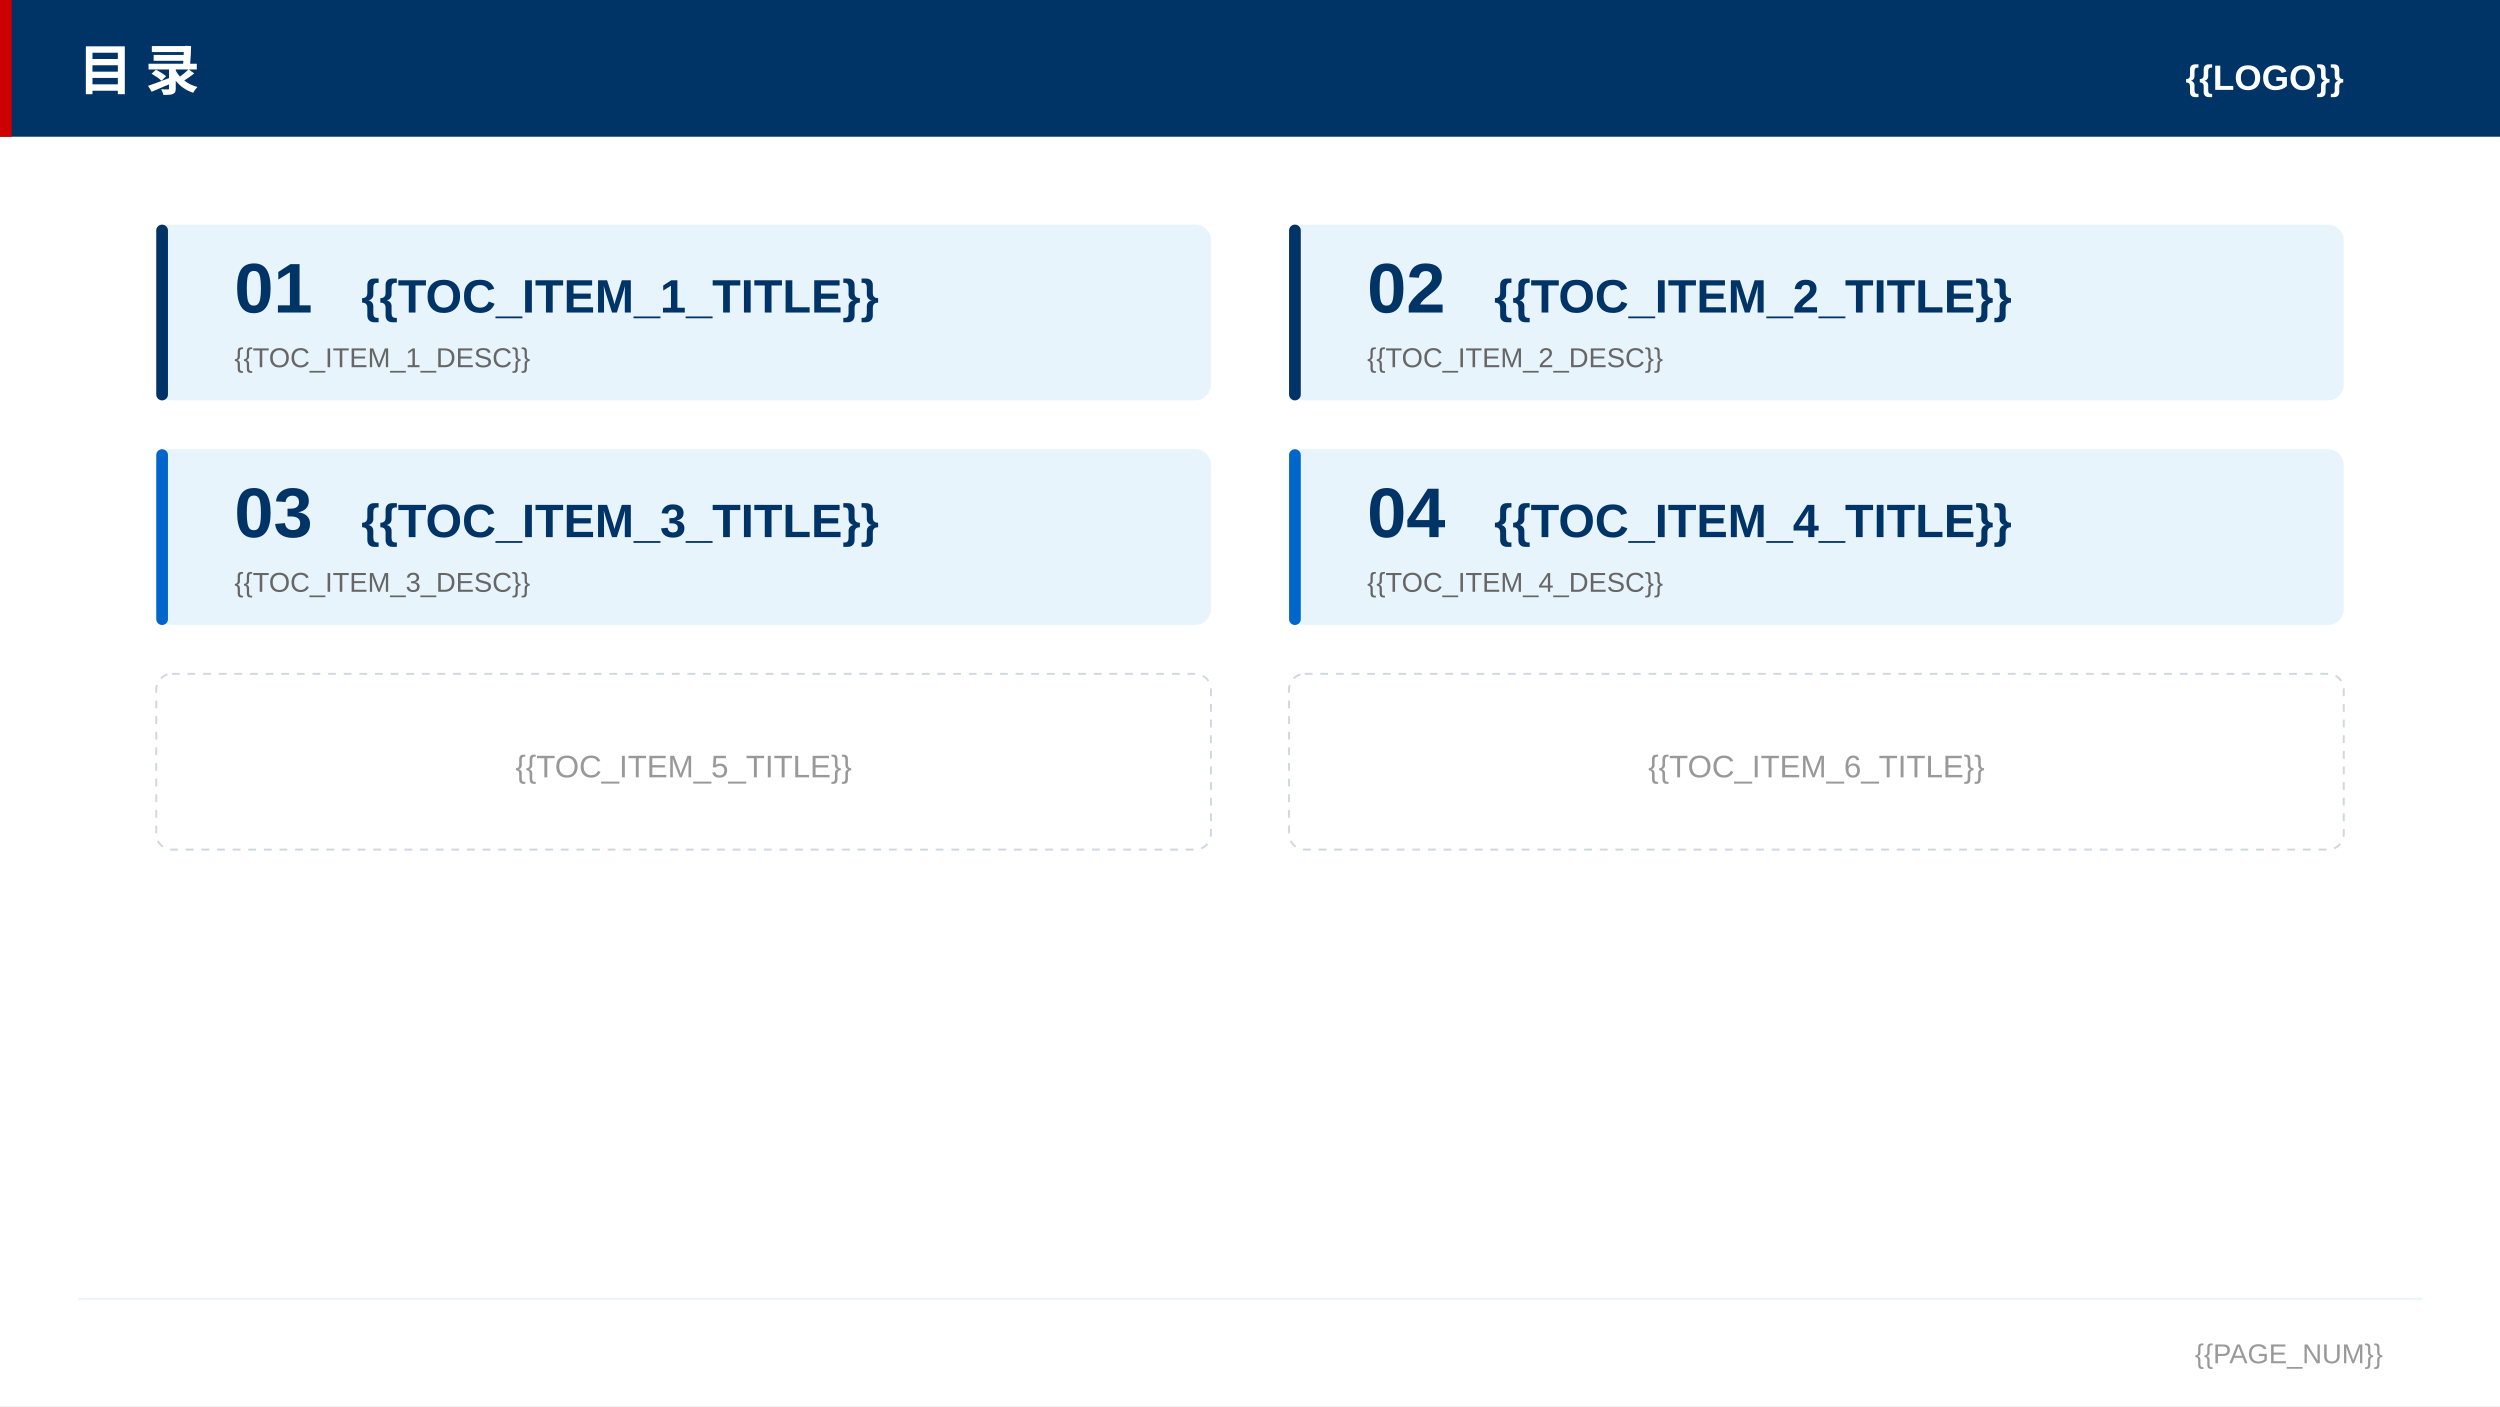
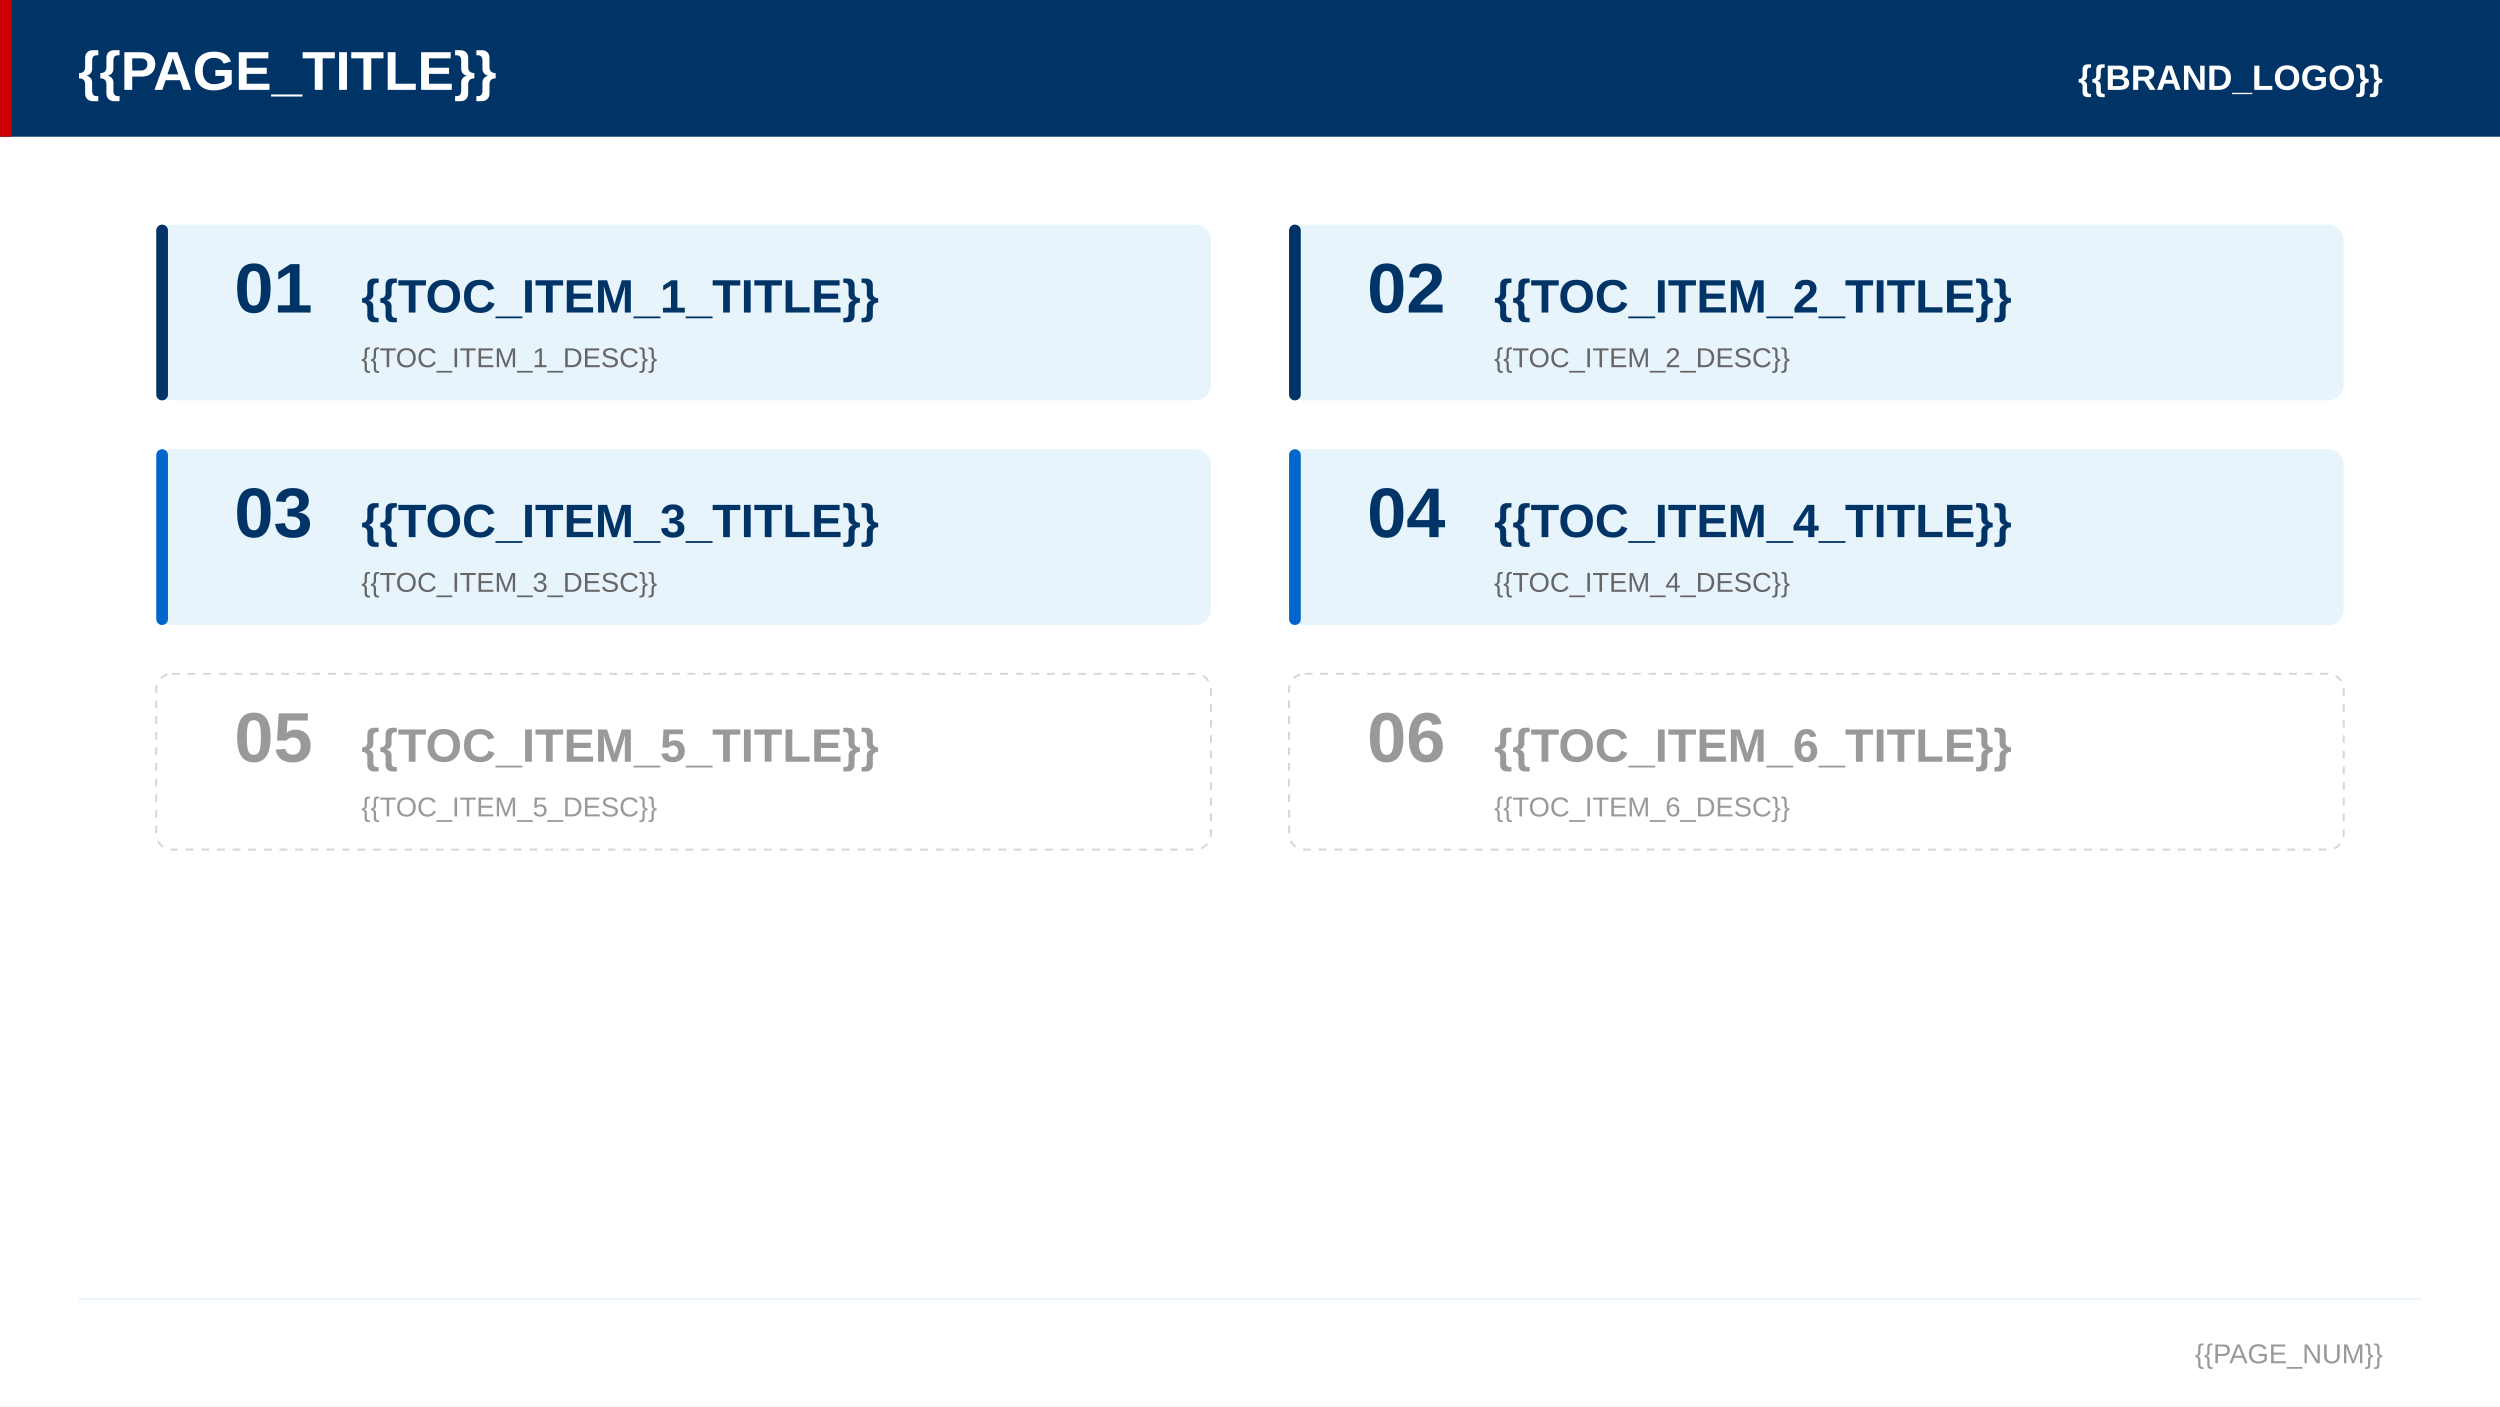
- <svg xmlns="http://www.w3.org/2000/svg" viewBox="0 0 1280 720" data-pptx-master="academic_defense-master" data-pptx-master-name="Academic Defense" data-pptx-layout="02_toc" data-pptx-layout-name="Agenda">
-   <rect id="master-bg" width="1280" height="720" fill="#FFFFFF" data-pptx-layer="master" data-pptx-editable="false" />
-   <rect id="layout-02_toc-header" x="0" y="0" width="1280" height="70" fill="#003366" data-pptx-layer="layout" data-pptx-editable="false" />
-   <rect id="layout-02_toc-headbar" x="0" y="0" width="6" height="70" fill="#CC0000" data-pptx-layer="layout" data-pptx-editable="false" />
-   <line id="layout-02_toc-footline" x1="40" y1="665" x2="1240" y2="665" stroke="#E8F4FC" stroke-width="1" data-pptx-layer="layout" data-pptx-editable="false" />
-   <g id="page-number-slot" data-pptx-placeholder="slide-number" data-pptx-placeholder-idx="1" data-pptx-placeholder-bounds="1100 682 124 20">
-     <text x="1220" y="698" text-anchor="end" fill="#999999" font-family="Microsoft YaHei, Arial, sans-serif" font-size="14" id="slot-02_toc-slide_number-1" data-pptx-placeholder-carrier="true">{{PAGE_NUM}}</text>
+ <svg xmlns="http://www.w3.org/2000/svg" width="1280" height="720" viewBox="0 0 1280 720" data-pptx-master="academic_defense_master" data-pptx-master-name="Academic Defense" data-pptx-layout="toc" data-pptx-layout-name="Table of Contents">
+   <rect id="master-background" x="0" y="0" width="1280" height="720" fill="#FFFFFF" data-pptx-layer="master" data-pptx-editable="false" />
+   <rect id="toc-header-band" x="0" y="0" width="1280" height="70" fill="#003366" data-pptx-layer="layout" data-pptx-editable="false" />
+   <rect id="toc-header-accent" x="0" y="0" width="6" height="70" fill="#CC0000" data-pptx-layer="layout" data-pptx-editable="false" />
+   <line id="toc-footer-rule" x1="40" y1="665" x2="1240" y2="665" stroke="#E8F4FC" stroke-width="1" data-pptx-layer="layout" data-pptx-editable="false" />
+   <rect id="toc-card-one" x="80" y="115" width="540" height="90" rx="8" fill="#E8F4FC" data-pptx-layer="layout" data-pptx-editable="false" />
+   <rect id="toc-card-one-bar" x="80" y="115" width="6" height="90" rx="3" fill="#003366" data-pptx-layer="layout" data-pptx-editable="false" />
+   <rect id="toc-card-two" x="660" y="115" width="540" height="90" rx="8" fill="#E8F4FC" data-pptx-layer="layout" data-pptx-editable="false" />
+   <rect id="toc-card-two-bar" x="660" y="115" width="6" height="90" rx="3" fill="#003366" data-pptx-layer="layout" data-pptx-editable="false" />
+   <rect id="toc-card-three" x="80" y="230" width="540" height="90" rx="8" fill="#E8F4FC" data-pptx-layer="layout" data-pptx-editable="false" />
+   <rect id="toc-card-three-bar" x="80" y="230" width="6" height="90" rx="3" fill="#0066CC" data-pptx-layer="layout" data-pptx-editable="false" />
+   <rect id="toc-card-four" x="660" y="230" width="540" height="90" rx="8" fill="#E8F4FC" data-pptx-layer="layout" data-pptx-editable="false" />
+   <rect id="toc-card-four-bar" x="660" y="230" width="6" height="90" rx="3" fill="#0066CC" data-pptx-layer="layout" data-pptx-editable="false" />
+   <rect id="toc-card-five" x="80" y="345" width="540" height="90" rx="8" fill="none" stroke="#D0D7E0" stroke-width="1" stroke-dasharray="4 4" data-pptx-layer="layout" data-pptx-editable="false" />
+   <rect id="toc-card-six" x="660" y="345" width="540" height="90" rx="8" fill="none" stroke="#D0D7E0" stroke-width="1" stroke-dasharray="4 4" data-pptx-layer="layout" data-pptx-editable="false" />
+   <text id="toc-index-one" x="120" y="160" fill="#003366" font-family="Arial, Microsoft YaHei, sans-serif" font-size="36" font-weight="700" data-pptx-layer="layout" data-pptx-editable="false">01</text>
+   <text id="toc-index-two" x="700" y="160" fill="#003366" font-family="Arial, Microsoft YaHei, sans-serif" font-size="36" font-weight="700" data-pptx-layer="layout" data-pptx-editable="false">02</text>
+   <text id="toc-index-three" x="120" y="275" fill="#003366" font-family="Arial, Microsoft YaHei, sans-serif" font-size="36" font-weight="700" data-pptx-layer="layout" data-pptx-editable="false">03</text>
+   <text id="toc-index-four" x="700" y="275" fill="#003366" font-family="Arial, Microsoft YaHei, sans-serif" font-size="36" font-weight="700" data-pptx-layer="layout" data-pptx-editable="false">04</text>
+   <text id="toc-index-five" x="120" y="390" fill="#999999" font-family="Arial, Microsoft YaHei, sans-serif" font-size="36" font-weight="700" data-pptx-layer="layout" data-pptx-editable="false">05</text>
+   <text id="toc-index-six" x="700" y="390" fill="#999999" font-family="Arial, Microsoft YaHei, sans-serif" font-size="36" font-weight="700" data-pptx-layer="layout" data-pptx-editable="false">06</text>
+   <g id="toc-title-slot" data-pptx-placeholder="title" data-pptx-bounds="40 16 1040 42">
+     <text id="toc-title-carrier" data-pptx-carrier="true" x="40" y="46" fill="#FFFFFF" font-family="Arial, Microsoft YaHei, sans-serif" font-size="28" font-weight="700">{{PAGE_TITLE}}</text>
  </g>
-   <g id="toc-header-title">
-     <text x="40" y="46" fill="#FFFFFF" font-family="Microsoft YaHei, Arial, sans-serif" font-size="28" font-weight="bold">
-       目 录
+   <g id="toc-logo-slot" data-pptx-placeholder="object" data-pptx-idx="1" data-pptx-bounds="1100 16 140 42">
+     <text id="toc-logo-carrier" data-pptx-carrier="true" x="1220" y="46" text-anchor="end" fill="#FFFFFF" font-family="Arial, Microsoft YaHei, sans-serif" font-size="18" font-weight="700">{{BRAND_LOGO}}</text>
+   </g>
+   <g id="toc-item-one-slot" data-pptx-placeholder="object" data-pptx-idx="2" data-pptx-bounds="185 128 420 68">
+     <text id="toc-item-one-carrier" data-pptx-carrier="true" x="185" y="160" fill="#003366" font-family="Arial, Microsoft YaHei, sans-serif" font-size="24" font-weight="700">{{TOC_ITEM_1_TITLE}}<tspan x="185" dy="28" fill="#666666" font-size="14" font-weight="400">{{TOC_ITEM_1_DESC}}</tspan>
    </text>
  </g>
-   <g id="toc-logo">
-     <text x="1200" y="46" text-anchor="end" fill="#FFFFFF" font-family="Microsoft YaHei, Arial, sans-serif" font-size="18" font-weight="bold" id="semantic-02_toc-logo-1" data-pptx-role="logo">
-       {{LOGO}}
+   <g id="toc-item-two-slot" data-pptx-placeholder="object" data-pptx-idx="3" data-pptx-bounds="765 128 420 68">
+     <text id="toc-item-two-carrier" data-pptx-carrier="true" x="765" y="160" fill="#003366" font-family="Arial, Microsoft YaHei, sans-serif" font-size="24" font-weight="700">{{TOC_ITEM_2_TITLE}}<tspan x="765" dy="28" fill="#666666" font-size="14" font-weight="400">{{TOC_ITEM_2_DESC}}</tspan>
    </text>
  </g>
-   <g id="toc-items">
-     <rect x="80" y="100" width="1120" height="520" fill="none" />
-     <rect x="80" y="115" width="540" height="90" fill="#E8F4FC" rx="8" />
-     <rect x="80" y="115" width="6" height="90" fill="#003366" rx="3" />
-     <text x="120" y="160" fill="#003366" font-family="Microsoft YaHei, Arial, sans-serif" font-size="36" font-weight="bold">01</text>
-     <text x="185" y="160" fill="#003366" font-family="Microsoft YaHei, Arial, sans-serif" font-size="24" font-weight="bold">{{TOC_ITEM_1_TITLE}}</text>
-     <text x="120" y="188" fill="#666666" font-family="Microsoft YaHei, Arial, sans-serif" font-size="14">{{TOC_ITEM_1_DESC}}</text>
-     <rect x="660" y="115" width="540" height="90" fill="#E8F4FC" rx="8" />
-     <rect x="660" y="115" width="6" height="90" fill="#003366" rx="3" />
-     <text x="700" y="160" fill="#003366" font-family="Microsoft YaHei, Arial, sans-serif" font-size="36" font-weight="bold">02</text>
-     <text x="765" y="160" fill="#003366" font-family="Microsoft YaHei, Arial, sans-serif" font-size="24" font-weight="bold">{{TOC_ITEM_2_TITLE}}</text>
-     <text x="700" y="188" fill="#666666" font-family="Microsoft YaHei, Arial, sans-serif" font-size="14">{{TOC_ITEM_2_DESC}}</text>
-     <rect x="80" y="230" width="540" height="90" fill="#E8F4FC" rx="8" />
-     <rect x="80" y="230" width="6" height="90" fill="#0066CC" rx="3" />
-     <text x="120" y="275" fill="#003366" font-family="Microsoft YaHei, Arial, sans-serif" font-size="36" font-weight="bold">03</text>
-     <text x="185" y="275" fill="#003366" font-family="Microsoft YaHei, Arial, sans-serif" font-size="24" font-weight="bold">{{TOC_ITEM_3_TITLE}}</text>
-     <text x="120" y="303" fill="#666666" font-family="Microsoft YaHei, Arial, sans-serif" font-size="14">{{TOC_ITEM_3_DESC}}</text>
-     <rect x="660" y="230" width="540" height="90" fill="#E8F4FC" rx="8" />
-     <rect x="660" y="230" width="6" height="90" fill="#0066CC" rx="3" />
-     <text x="700" y="275" fill="#003366" font-family="Microsoft YaHei, Arial, sans-serif" font-size="36" font-weight="bold">04</text>
-     <text x="765" y="275" fill="#003366" font-family="Microsoft YaHei, Arial, sans-serif" font-size="24" font-weight="bold">{{TOC_ITEM_4_TITLE}}</text>
-     <text x="700" y="303" fill="#666666" font-family="Microsoft YaHei, Arial, sans-serif" font-size="14">{{TOC_ITEM_4_DESC}}</text>
-     <rect x="80" y="345" width="540" height="90" fill="none" stroke="#D0D7E0" stroke-width="1" stroke-dasharray="4,4" rx="8" />
-     <text x="350" y="398" text-anchor="middle" fill="#999999" font-family="Microsoft YaHei, Arial, sans-serif" font-size="16">{{TOC_ITEM_5_TITLE}}</text>
-     <rect x="660" y="345" width="540" height="90" fill="none" stroke="#D0D7E0" stroke-width="1" stroke-dasharray="4,4" rx="8" />
-     <text x="930" y="398" text-anchor="middle" fill="#999999" font-family="Microsoft YaHei, Arial, sans-serif" font-size="16">{{TOC_ITEM_6_TITLE}}</text>
+   <g id="toc-item-three-slot" data-pptx-placeholder="object" data-pptx-idx="4" data-pptx-bounds="185 243 420 68">
+     <text id="toc-item-three-carrier" data-pptx-carrier="true" x="185" y="275" fill="#003366" font-family="Arial, Microsoft YaHei, sans-serif" font-size="24" font-weight="700">{{TOC_ITEM_3_TITLE}}<tspan x="185" dy="28" fill="#666666" font-size="14" font-weight="400">{{TOC_ITEM_3_DESC}}</tspan>
+     </text>
+   </g>
+   <g id="toc-item-four-slot" data-pptx-placeholder="object" data-pptx-idx="5" data-pptx-bounds="765 243 420 68">
+     <text id="toc-item-four-carrier" data-pptx-carrier="true" x="765" y="275" fill="#003366" font-family="Arial, Microsoft YaHei, sans-serif" font-size="24" font-weight="700">{{TOC_ITEM_4_TITLE}}<tspan x="765" dy="28" fill="#666666" font-size="14" font-weight="400">{{TOC_ITEM_4_DESC}}</tspan>
+     </text>
+   </g>
+   <g id="toc-item-five-slot" data-pptx-placeholder="object" data-pptx-idx="6" data-pptx-bounds="185 358 420 68">
+     <text id="toc-item-five-carrier" data-pptx-carrier="true" x="185" y="390" fill="#999999" font-family="Arial, Microsoft YaHei, sans-serif" font-size="24" font-weight="700">{{TOC_ITEM_5_TITLE}}<tspan x="185" dy="28" fill="#999999" font-size="14" font-weight="400">{{TOC_ITEM_5_DESC}}</tspan>
+     </text>
+   </g>
+   <g id="toc-item-six-slot" data-pptx-placeholder="object" data-pptx-idx="7" data-pptx-bounds="765 358 420 68">
+     <text id="toc-item-six-carrier" data-pptx-carrier="true" x="765" y="390" fill="#999999" font-family="Arial, Microsoft YaHei, sans-serif" font-size="24" font-weight="700">{{TOC_ITEM_6_TITLE}}<tspan x="765" dy="28" fill="#999999" font-size="14" font-weight="400">{{TOC_ITEM_6_DESC}}</tspan>
+     </text>
+   </g>
+   <g id="toc-pagenum-slot" data-pptx-placeholder="slide-number" data-pptx-idx="8" data-pptx-bounds="1100 676 124 32">
+     <text id="toc-pagenum-carrier" data-pptx-carrier="true" x="1220" y="698" text-anchor="end" fill="#999999" font-family="Arial, Microsoft YaHei, sans-serif" font-size="14">{{PAGE_NUM}}</text>
  </g>
</svg>
